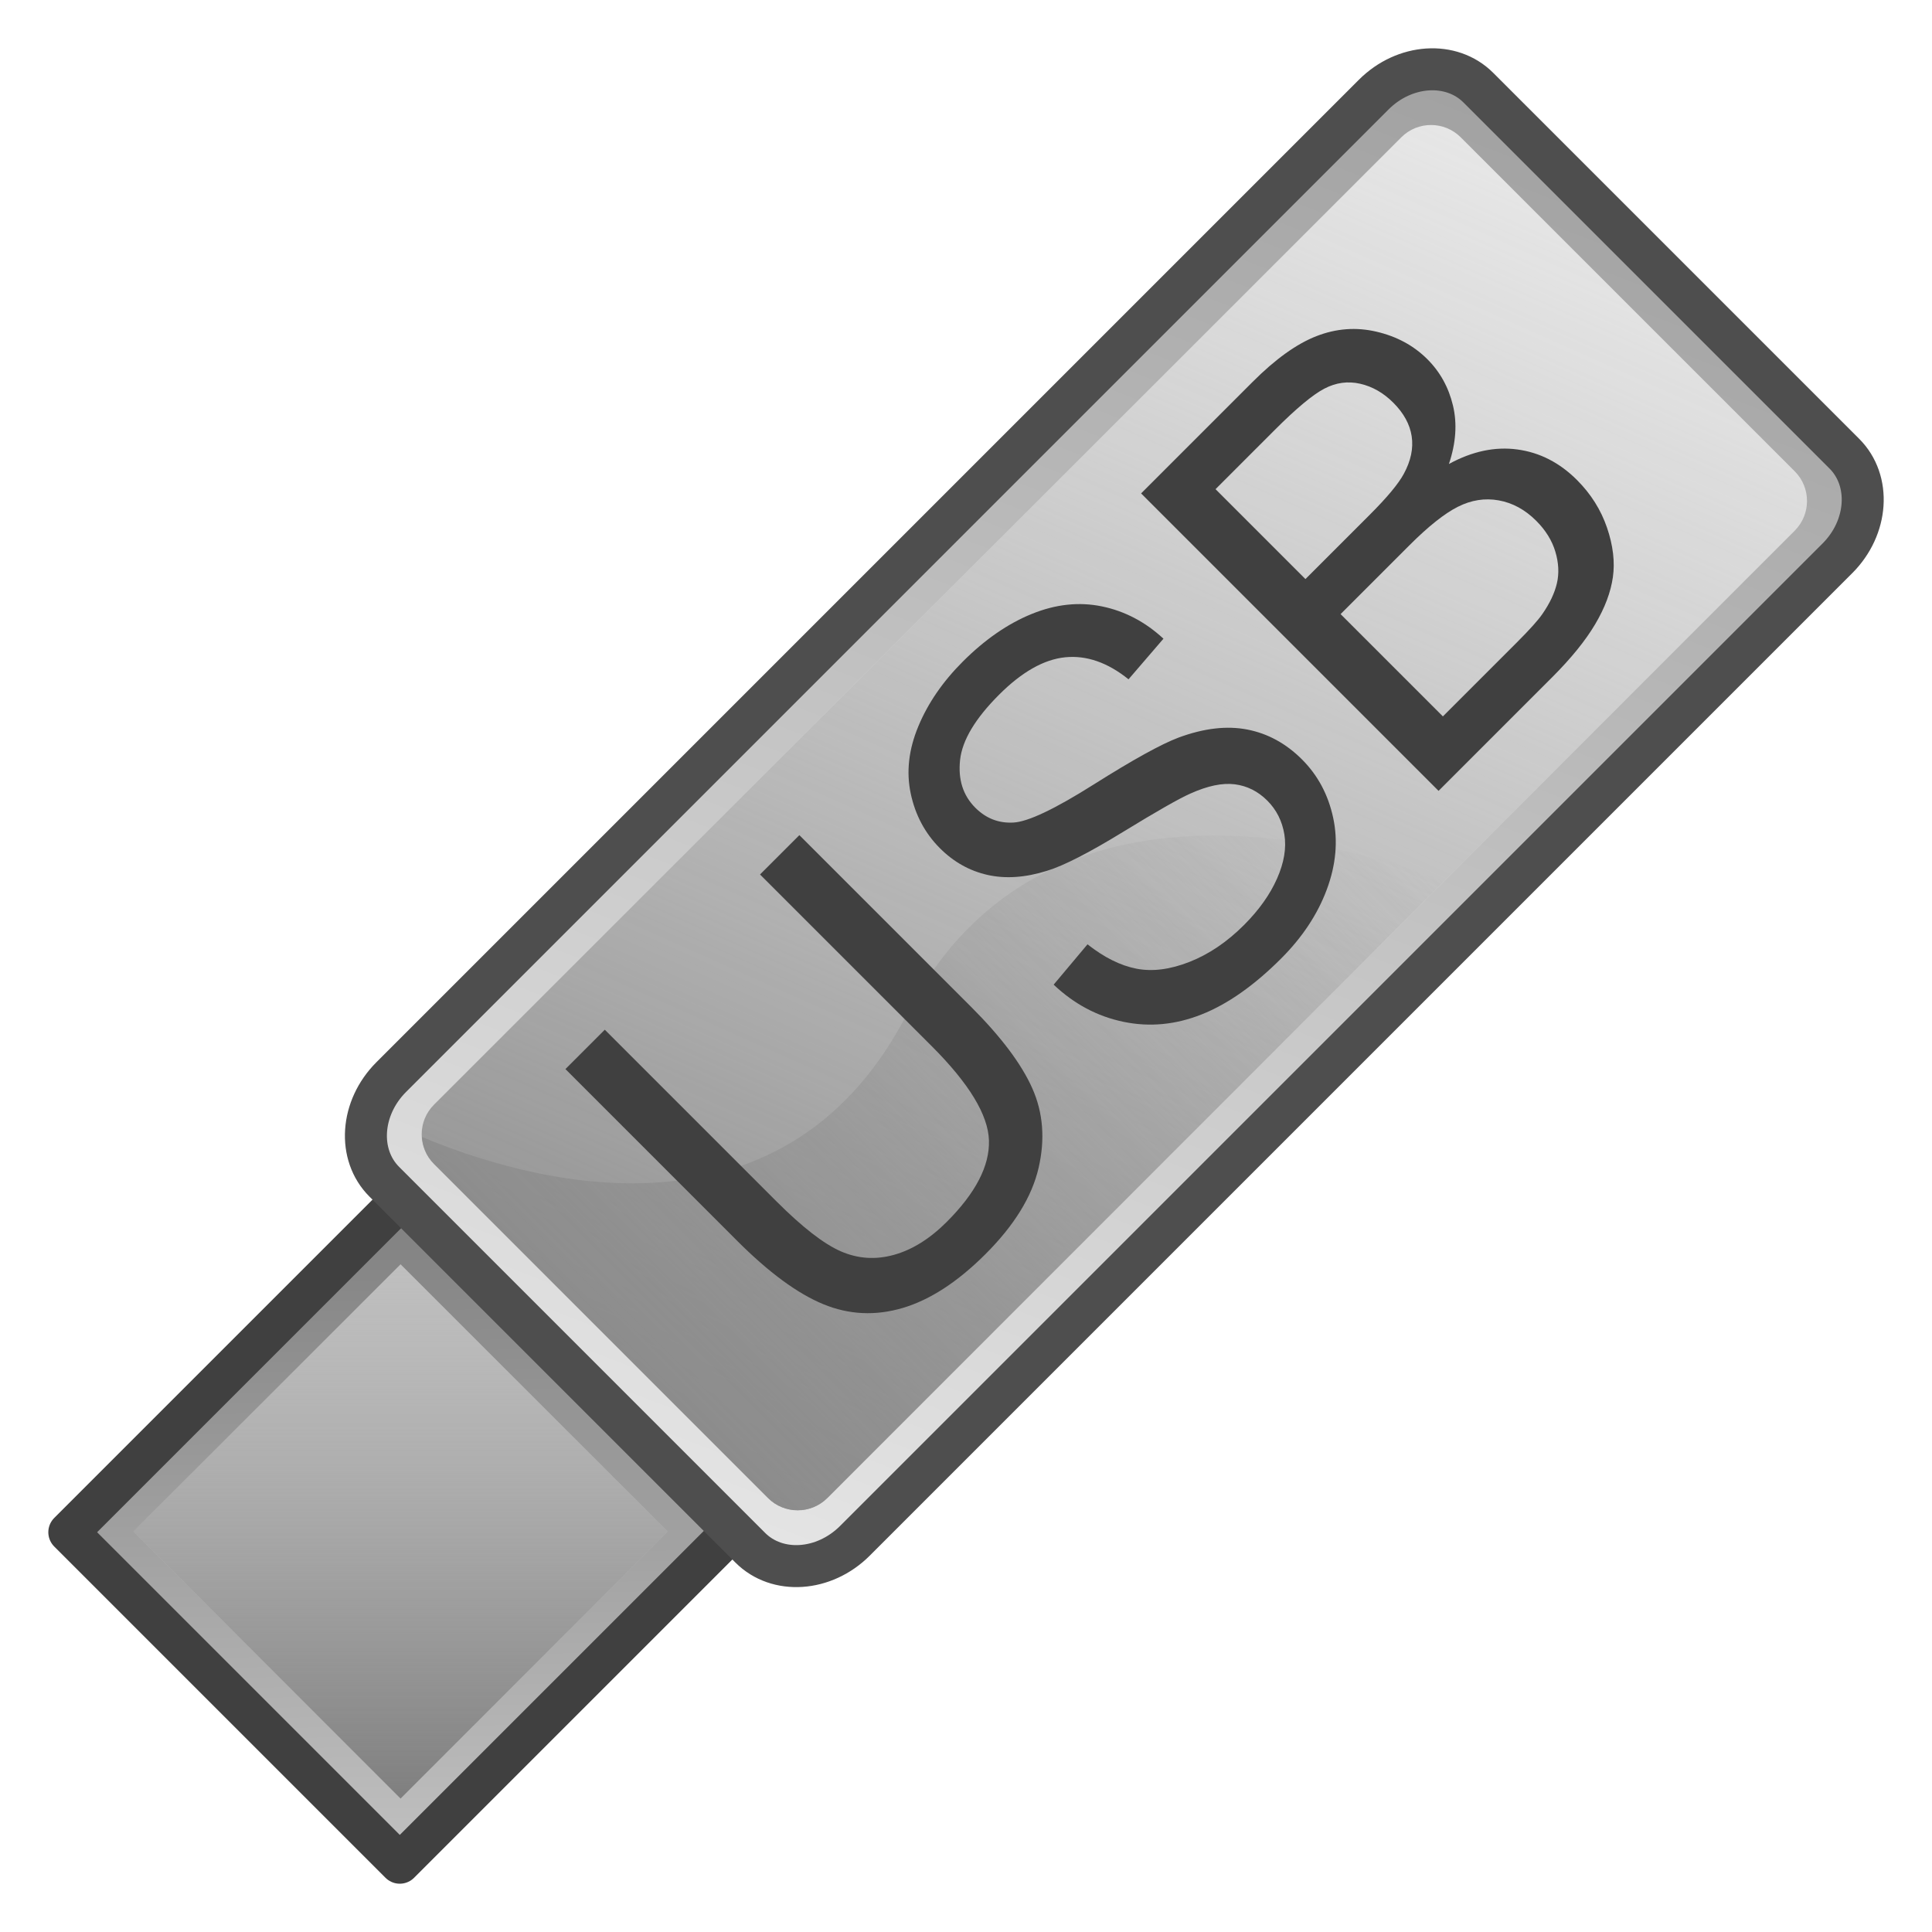
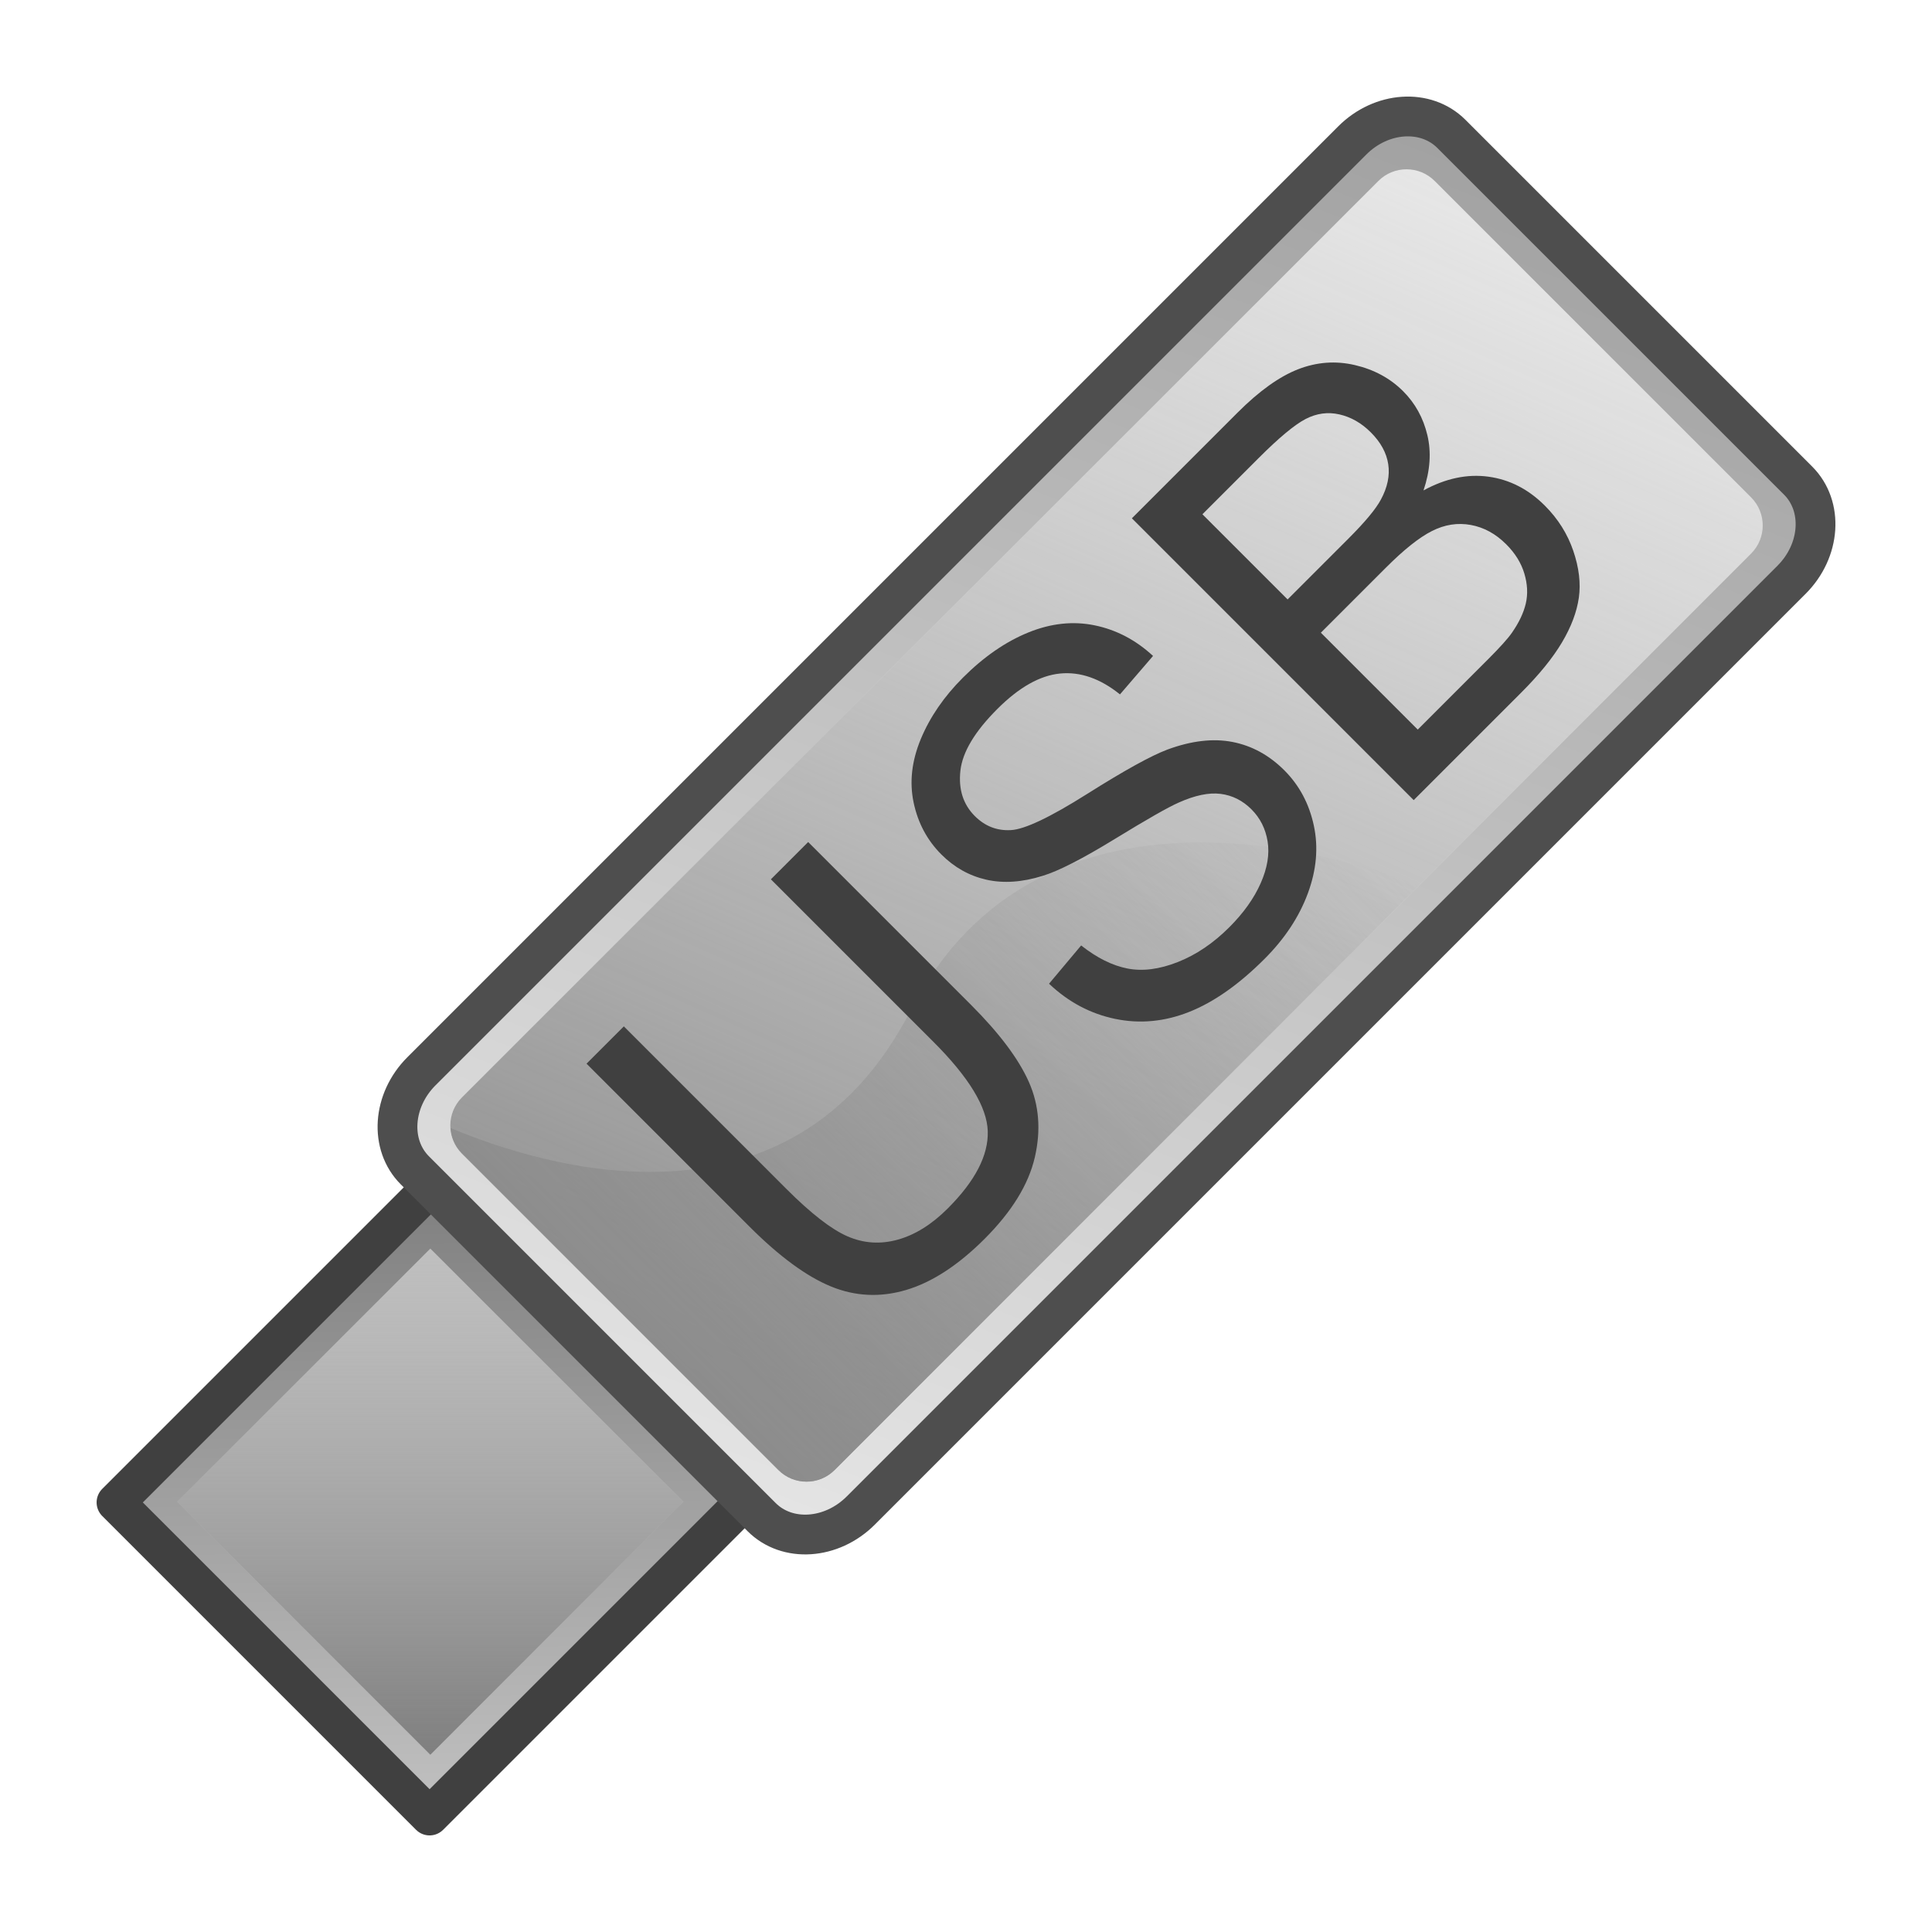
- <svg xmlns="http://www.w3.org/2000/svg" xmlns:xlink="http://www.w3.org/1999/xlink" version="1.0" width="100" height="100" id="svg3223">
-   <defs id="defs3225">
+ <svg xmlns="http://www.w3.org/2000/svg" xmlns:xlink="http://www.w3.org/1999/xlink" width="50" height="50" viewBox="0 0 50 50" id="svg4259" version="1.1">
+   <defs id="defs4261">
+     <linearGradient x1="27.622" y1="11.729" x2="27.622" y2="33.563" id="linearGradient2448" xlink:href="#linearGradient4184" gradientUnits="userSpaceOnUse" gradientTransform="matrix(-1.536455,-1.536455,1.536455,-1.536455,-901.1743,179.4533)" />
+     <linearGradient id="linearGradient4184">
+       <stop id="stop4186" style="stop-color:#8c8c8c;stop-opacity:1" offset="0" />
+       <stop id="stop4188" style="stop-color:#9f9f9f;stop-opacity:0" offset="1" />
+     </linearGradient>
+     <linearGradient x1="16.685" y1="11.777" x2="29.936" y2="46.366" id="linearGradient2451" xlink:href="#linearGradient4184" gradientUnits="userSpaceOnUse" gradientTransform="matrix(2.172875,0,0,2.172875,510.3337,-764.1191)" />
+     <linearGradient x1="31.621" y1="48" x2="15" y2="10.143" id="linearGradient2455" xlink:href="#linearGradient4192" gradientUnits="userSpaceOnUse" gradientTransform="matrix(2.172875,-7.4466857e-8,-7.4466857e-8,2.172875,510.3337,-764.1191)" />
    <linearGradient id="linearGradient4192">
      <stop id="stop4194" style="stop-color:#9f9f9f;stop-opacity:1" offset="0" />
      <stop id="stop4196" style="stop-color:#e7e7e7;stop-opacity:1" offset="1" />
    </linearGradient>
-     <linearGradient id="linearGradient4184">
-       <stop id="stop4186" style="stop-color:#8c8c8c;stop-opacity:1" offset="0" />
-       <stop id="stop4188" style="stop-color:#9f9f9f;stop-opacity:0" offset="1" />
+     <linearGradient x1="18.811" y1="0.527" x2="27.811" y2="9.527" id="linearGradient2458" xlink:href="#linearGradient4245" gradientUnits="userSpaceOnUse" gradientTransform="matrix(2.172875,0,0,2.172875,510.3337,-764.1191)" />
+     <linearGradient id="linearGradient4245">
+       <stop id="stop4247" style="stop-color:#7f7f7f;stop-opacity:1" offset="0" />
+       <stop id="stop4249" style="stop-color:#9f9f9f;stop-opacity:0" offset="1" />
    </linearGradient>
+     <linearGradient x1="28.99" y1="10.728" x2="17.916" y2="-0.076" id="linearGradient2462" xlink:href="#linearGradient4265" gradientUnits="userSpaceOnUse" gradientTransform="matrix(2.172875,-7.4466857e-8,-7.4466857e-8,2.172875,510.3337,-764.1191)" />
    <linearGradient id="linearGradient4265">
      <stop id="stop4267" style="stop-color:#7f7f7f;stop-opacity:1" offset="0" />
      <stop id="stop4269" style="stop-color:#bfbfbf;stop-opacity:1" offset="1" />
    </linearGradient>
-     <linearGradient id="linearGradient4245">
-       <stop id="stop4247" style="stop-color:#7f7f7f;stop-opacity:1" offset="0" />
-       <stop id="stop4249" style="stop-color:#9f9f9f;stop-opacity:0" offset="1" />
-     </linearGradient>
-     <linearGradient x1="18.811" y1="0.527" x2="27.811" y2="9.527" id="linearGradient4251" xlink:href="#linearGradient4245" gradientUnits="userSpaceOnUse" gradientTransform="matrix(1.097816,0,0,1.097816,-58.84686,-25.1424)" />
-     <linearGradient x1="28.99" y1="10.728" x2="17.916" y2="-0.076" id="linearGradient4271" xlink:href="#linearGradient4265" gradientUnits="userSpaceOnUse" gradientTransform="matrix(1.097816,-3.7623355e-8,-3.7623355e-8,1.097816,-58.84686,-25.14241)" />
-     <linearGradient x1="16.685" y1="11.777" x2="29.936" y2="46.366" id="linearGradient4190" xlink:href="#linearGradient4184" gradientUnits="userSpaceOnUse" gradientTransform="translate(-56.56671,-24.01091)" />
-     <linearGradient x1="31.621" y1="48" x2="15" y2="10.143" id="linearGradient4198" xlink:href="#linearGradient4192" gradientUnits="userSpaceOnUse" gradientTransform="matrix(1.097816,-3.7623355e-8,-3.7623355e-8,1.097816,-58.84686,-25.14241)" />
-     <linearGradient x1="27.622" y1="11.729" x2="27.622" y2="33.563" id="linearGradient4208" xlink:href="#linearGradient4184" gradientUnits="userSpaceOnUse" gradientTransform="matrix(-0.7762729,-0.7762729,0.7762729,-0.7762729,23.83265,59.38938)" />
-     <linearGradient x1="16.685" y1="11.777" x2="29.936" y2="46.366" id="linearGradient7150" xlink:href="#linearGradient4184" gradientUnits="userSpaceOnUse" gradientTransform="matrix(1.097816,0,0,1.097816,-58.84686,-25.1424)" />
-     <linearGradient x1="28.99" y1="10.728" x2="17.916" y2="-0.076" id="linearGradient2492" xlink:href="#linearGradient4265" gradientUnits="userSpaceOnUse" gradientTransform="matrix(1.097816,-3.762336e-8,-3.762336e-8,1.097816,-49.59067,-2.431468)" />
-     <linearGradient x1="18.811" y1="0.527" x2="27.811" y2="9.527" id="linearGradient2494" xlink:href="#linearGradient4245" gradientUnits="userSpaceOnUse" gradientTransform="matrix(1.097816,0,0,1.097816,-49.59067,-2.431467)" />
-     <linearGradient x1="31.621" y1="48" x2="15" y2="10.143" id="linearGradient2496" xlink:href="#linearGradient4192" gradientUnits="userSpaceOnUse" gradientTransform="matrix(1.097816,-3.762336e-8,-3.762336e-8,1.097816,-49.59067,-2.431468)" />
-     <linearGradient x1="16.685" y1="11.777" x2="29.936" y2="46.366" id="linearGradient2498" xlink:href="#linearGradient4184" gradientUnits="userSpaceOnUse" gradientTransform="matrix(1.097816,0,0,1.097816,-49.59067,-2.431467)" />
-     <linearGradient x1="27.622" y1="11.729" x2="27.622" y2="33.563" id="linearGradient2500" xlink:href="#linearGradient4184" gradientUnits="userSpaceOnUse" gradientTransform="matrix(0,-1.097816,1.097816,0,-2.431467,49.59067)" />
-     <linearGradient x1="27.622" y1="11.729" x2="27.622" y2="33.563" id="linearGradient2545" xlink:href="#linearGradient4184" gradientUnits="userSpaceOnUse" gradientTransform="matrix(-0.7762729,-0.7762729,0.7762729,-0.7762729,23.40546,60.7852)" />
-     <linearGradient x1="16.685" y1="11.777" x2="29.936" y2="46.366" id="linearGradient2548" xlink:href="#linearGradient4184" gradientUnits="userSpaceOnUse" gradientTransform="matrix(1.097816,0,0,1.097816,-59.53179,-26.43147)" />
-     <linearGradient x1="31.621" y1="48" x2="15" y2="10.143" id="linearGradient2552" xlink:href="#linearGradient4192" gradientUnits="userSpaceOnUse" gradientTransform="matrix(1.097816,-3.7623361e-8,-3.7623361e-8,1.097816,-59.5318,-26.43147)" />
-     <linearGradient x1="18.811" y1="0.527" x2="27.811" y2="9.527" id="linearGradient2555" xlink:href="#linearGradient4245" gradientUnits="userSpaceOnUse" gradientTransform="matrix(1.097816,0,0,1.097816,-59.53179,-26.43147)" />
-     <linearGradient x1="28.99" y1="10.728" x2="17.916" y2="-0.076" id="linearGradient2559" xlink:href="#linearGradient4265" gradientUnits="userSpaceOnUse" gradientTransform="matrix(1.097816,-3.7623361e-8,-3.7623361e-8,1.097816,-59.5318,-26.43147)" />
-     <linearGradient x1="28.99" y1="10.728" x2="17.916" y2="-0.076" id="linearGradient2572" xlink:href="#linearGradient4265" gradientUnits="userSpaceOnUse" gradientTransform="matrix(1.097816,-3.7623361e-8,-3.7623361e-8,1.097816,-59.5318,-26.43147)" />
-     <linearGradient x1="18.811" y1="0.527" x2="27.811" y2="9.527" id="linearGradient2574" xlink:href="#linearGradient4245" gradientUnits="userSpaceOnUse" gradientTransform="matrix(1.097816,0,0,1.097816,-59.53179,-26.43147)" />
-     <linearGradient x1="31.621" y1="48" x2="15" y2="10.143" id="linearGradient2576" xlink:href="#linearGradient4192" gradientUnits="userSpaceOnUse" gradientTransform="matrix(1.097816,-3.7623361e-8,-3.7623361e-8,1.097816,-59.5318,-26.43147)" />
-     <linearGradient x1="16.685" y1="11.777" x2="29.936" y2="46.366" id="linearGradient2578" xlink:href="#linearGradient4184" gradientUnits="userSpaceOnUse" gradientTransform="matrix(1.097816,0,0,1.097816,-59.53179,-26.43147)" />
-     <linearGradient x1="27.622" y1="11.729" x2="27.622" y2="33.563" id="linearGradient2580" xlink:href="#linearGradient4184" gradientUnits="userSpaceOnUse" gradientTransform="matrix(-0.7762729,-0.7762729,0.7762729,-0.7762729,23.40546,60.7852)" />
-     <linearGradient x1="27.622" y1="11.729" x2="27.622" y2="33.563" id="linearGradient2585" xlink:href="#linearGradient4184" gradientUnits="userSpaceOnUse" gradientTransform="matrix(-0.7762729,-0.7762729,0.7762729,-0.7762729,23.40546,60.7852)" />
-     <linearGradient x1="16.685" y1="11.777" x2="29.936" y2="46.366" id="linearGradient2588" xlink:href="#linearGradient4184" gradientUnits="userSpaceOnUse" gradientTransform="matrix(1.097816,0,0,1.097816,-59.53179,-26.43147)" />
-     <linearGradient x1="31.621" y1="48" x2="15" y2="10.143" id="linearGradient2592" xlink:href="#linearGradient4192" gradientUnits="userSpaceOnUse" gradientTransform="matrix(1.097816,-3.7623362e-8,-3.7623362e-8,1.097816,-59.5318,-26.43147)" />
-     <linearGradient x1="18.811" y1="0.527" x2="27.811" y2="9.527" id="linearGradient2595" xlink:href="#linearGradient4245" gradientUnits="userSpaceOnUse" gradientTransform="matrix(1.097816,0,0,1.097816,-59.53179,-26.43147)" />
-     <linearGradient x1="28.99" y1="10.728" x2="17.916" y2="-0.076" id="linearGradient2599" xlink:href="#linearGradient4265" gradientUnits="userSpaceOnUse" gradientTransform="matrix(1.097816,-3.7623362e-8,-3.7623362e-8,1.097816,-59.5318,-26.43147)" />
-     <linearGradient x1="27.622" y1="11.729" x2="27.622" y2="33.563" id="linearGradient3261" xlink:href="#linearGradient4184" gradientUnits="userSpaceOnUse" gradientTransform="matrix(-0.7762729,-0.7762729,0.7762729,-0.7762729,23.40546,60.7852)" />
-     <linearGradient x1="16.685" y1="11.777" x2="29.936" y2="46.366" id="linearGradient3264" xlink:href="#linearGradient4184" gradientUnits="userSpaceOnUse" gradientTransform="matrix(1.097816,0,0,1.097816,-59.5318,-26.43147)" />
-     <linearGradient x1="31.621" y1="48" x2="15" y2="10.143" id="linearGradient3268" xlink:href="#linearGradient4192" gradientUnits="userSpaceOnUse" gradientTransform="matrix(1.097816,-3.7623363e-8,-3.7623363e-8,1.097816,-59.5318,-26.43147)" />
-     <linearGradient x1="18.811" y1="0.527" x2="27.811" y2="9.527" id="linearGradient3271" xlink:href="#linearGradient4245" gradientUnits="userSpaceOnUse" gradientTransform="matrix(1.097816,0,0,1.097816,-59.5318,-26.43147)" />
-     <linearGradient x1="28.99" y1="10.728" x2="17.916" y2="-0.076" id="linearGradient3275" xlink:href="#linearGradient4265" gradientUnits="userSpaceOnUse" gradientTransform="matrix(1.097816,-3.7623363e-8,-3.7623363e-8,1.097816,-59.5318,-26.43147)" />
-     <linearGradient x1="27.622" y1="11.729" x2="27.622" y2="33.563" id="linearGradient2448" xlink:href="#linearGradient4184" gradientUnits="userSpaceOnUse" gradientTransform="matrix(-0.7762729,-0.7762729,0.7762729,-0.7762729,23.40546,60.7852)" />
-     <linearGradient x1="16.685" y1="11.777" x2="29.936" y2="46.366" id="linearGradient2451" xlink:href="#linearGradient4184" gradientUnits="userSpaceOnUse" gradientTransform="matrix(1.097816,0,0,1.097816,-59.5318,-26.43147)" />
-     <linearGradient x1="31.621" y1="48" x2="15" y2="10.143" id="linearGradient2455" xlink:href="#linearGradient4192" gradientUnits="userSpaceOnUse" gradientTransform="matrix(1.097816,-3.7623364e-8,-3.7623364e-8,1.097816,-59.5318,-26.43147)" />
-     <linearGradient x1="18.811" y1="0.527" x2="27.811" y2="9.527" id="linearGradient2458" xlink:href="#linearGradient4245" gradientUnits="userSpaceOnUse" gradientTransform="matrix(1.097816,0,0,1.097816,-59.5318,-26.43147)" />
-     <linearGradient x1="28.99" y1="10.728" x2="17.916" y2="-0.076" id="linearGradient2462" xlink:href="#linearGradient4265" gradientUnits="userSpaceOnUse" gradientTransform="matrix(1.097816,-3.7623364e-8,-3.7623364e-8,1.097816,-59.5318,-26.43147)" />
  </defs>
-   <g transform="translate(3.5520001e-6,52)" id="layer3" style="display:inline">
-     <g id="layer4" />
-   </g>
-   <g transform="matrix(1.979272,0,0,1.979272,2.499959,2.495001)" id="layer1" style="display:inline">
-     <g id="layer2">
-       <g id="g2465">
-         <rect width="12.251" height="12.311" x="-40.067" y="-27.068" transform="matrix(-0.7071068,-0.7071068,0.7071068,-0.7071068,0,0)" id="rect4230" style="display:inline;fill:url(#linearGradient2462);fill-opacity:1;stroke:#404040;stroke-width:1.057;stroke-linejoin:round;stroke-miterlimit:4;stroke-dasharray:none;stroke-opacity:1" />
-         <rect width="9.88" height="9.88" x="-38.881" y="-25.853" transform="matrix(-0.7071068,-0.7071068,0.7071068,-0.7071068,0,0)" id="rect4253" style="display:inline;fill:#bfbfbf;fill-opacity:1;stroke:none;stroke-width:1;stroke-linejoin:round;stroke-miterlimit:4;stroke-dasharray:none;stroke-opacity:1" />
-         <rect width="9.88" height="9.88" x="-38.881" y="-25.853" transform="matrix(-0.7071068,-0.7071068,0.7071068,-0.7071068,0,0)" id="rect4233" style="display:inline;fill:url(#linearGradient2458);fill-opacity:1;stroke:none;stroke-width:1;stroke-linejoin:round;stroke-miterlimit:4;stroke-dasharray:none;stroke-opacity:1" />
-         <rect width="17.149" height="40.462" rx="1.806" ry="2.063" x="-42.516" y="-14.748" transform="matrix(-0.7071068,-0.7071068,0.7071068,-0.7071068,0,0)" id="rect4227" style="fill:url(#linearGradient2455);fill-opacity:1;stroke:#4e4e4e;stroke-width:1.098;stroke-linejoin:round;stroke-miterlimit:4;stroke-dasharray:none;stroke-opacity:1" />
-         <rect width="14.548" height="37.972" rx="1.098" ry="1.098" x="-41.215" y="-13.502" transform="matrix(-0.7071068,-0.7071068,0.7071068,-0.7071068,0,0)" id="rect3209" style="display:inline;fill:#e7e7e7;fill-opacity:1;stroke:none;stroke-width:1;stroke-linejoin:round;stroke-miterlimit:4;stroke-dasharray:none;stroke-opacity:1" />
-         <rect width="14.548" height="37.972" rx="1.098" ry="1.098" x="-41.215" y="-13.502" transform="matrix(-0.7071068,-0.7071068,0.7071068,-0.7071068,0,0)" id="rect4182" style="display:inline;fill:url(#linearGradient2451);fill-opacity:1;stroke:none;stroke-width:1;stroke-linejoin:round;stroke-miterlimit:4;stroke-dasharray:none;stroke-opacity:1" />
-         <path d="m 18.821,37.909 c 0.43,0.43 1.122,0.43 1.553,10e-7 l 16.132,-16.132 c -1.944,-0.752 -10.424,-3.556 -14.046,3.469 -3.314,6.429 -10.15,4.29 -12.687,3.226 0.017,0.256 0.119,0.507 0.315,0.703 l 8.733,8.733 z" id="rect4200" style="display:inline;opacity:0.9;fill:url(#linearGradient2448);fill-opacity:1;stroke:none;stroke-width:1;stroke-linejoin:round;stroke-miterlimit:4;stroke-opacity:1" />
-         <path d="m -2.119,28.44 1.456,0 0,6.356 c -9.86e-6,1.106 -0.125,1.984 -0.375,2.634 -0.25,0.65 -0.702,1.179 -1.355,1.587 -0.653,0.408 -1.51,0.612 -2.57,0.612 -1.031,-10e-7 -1.874,-0.178 -2.529,-0.533 -0.655,-0.355 -1.123,-0.869 -1.403,-1.542 -0.28,-0.673 -0.42,-1.592 -0.42,-2.758 l 0,-6.356 1.456,0 0,6.349 c -2.6e-6,0.956 0.089,1.66 0.266,2.113 0.178,0.453 0.483,0.802 0.916,1.047 0.433,0.245 0.962,0.368 1.587,0.368 1.071,10e-7 1.834,-0.243 2.289,-0.728 0.455,-0.485 0.683,-1.418 0.683,-2.799 l 0,-6.349 z m 3.392,7.467 1.373,-0.12 c 0.065,0.55 0.216,1.002 0.454,1.355 0.238,0.353 0.607,0.638 1.107,0.856 0.5,0.218 1.063,0.326 1.689,0.326 0.555,1e-6 1.046,-0.083 1.471,-0.248 C 7.793,37.911 8.109,37.685 8.317,37.397 8.524,37.109 8.628,36.795 8.628,36.455 8.628,36.11 8.528,35.809 8.328,35.551 8.128,35.293 7.798,35.077 7.337,34.902 7.042,34.787 6.389,34.608 5.379,34.365 4.368,34.122 3.66,33.894 3.255,33.678 2.729,33.403 2.338,33.062 2.08,32.654 1.823,32.246 1.694,31.79 1.694,31.284 c -1.1e-6,-0.555 0.158,-1.074 0.473,-1.557 0.315,-0.483 0.775,-0.849 1.381,-1.099 0.605,-0.25 1.278,-0.375 2.019,-0.375 0.815,1.2e-5 1.535,0.131 2.158,0.394 0.623,0.263 1.102,0.649 1.437,1.159 0.335,0.51 0.515,1.088 0.54,1.734 L 8.305,31.645 C 8.23,30.949 7.976,30.424 7.544,30.069 7.111,29.714 6.472,29.536 5.626,29.536 c -0.881,10e-6 -1.522,0.161 -1.925,0.484 -0.403,0.323 -0.604,0.712 -0.604,1.167 -2.6e-6,0.395 0.143,0.72 0.428,0.976 0.28,0.255 1.012,0.517 2.195,0.784 1.183,0.268 1.995,0.502 2.435,0.702 0.64,0.295 1.113,0.669 1.418,1.122 0.305,0.453 0.458,0.974 0.458,1.565 -9e-6,0.585 -0.168,1.137 -0.503,1.655 -0.335,0.518 -0.817,0.921 -1.445,1.208 C 7.456,39.486 6.749,39.63 5.964,39.63 4.968,39.63 4.134,39.485 3.461,39.194 2.788,38.904 2.26,38.468 1.878,37.885 1.495,37.302 1.294,36.643 1.274,35.907 l 0,0 z m 10.702,3.535 0,-11.002 4.128,0 c 0.841,1.1e-5 1.515,0.111 2.022,0.334 0.508,0.223 0.906,0.565 1.193,1.028 0.288,0.463 0.432,0.947 0.432,1.452 -9e-6,0.47 -0.128,0.913 -0.383,1.328 -0.255,0.415 -0.64,0.75 -1.156,1.006 0.665,0.195 1.177,0.528 1.535,0.998 0.358,0.47 0.537,1.026 0.537,1.666 -9e-6,0.515 -0.109,0.994 -0.326,1.437 -0.218,0.443 -0.487,0.784 -0.807,1.024 -0.32,0.24 -0.722,0.422 -1.204,0.544 -0.483,0.123 -1.074,0.184 -1.775,0.184 l -4.195,0 z m 1.456,-6.379 2.379,0 c 0.645,6e-6 1.108,-0.043 1.388,-0.128 0.37,-0.11 0.649,-0.293 0.837,-0.548 0.188,-0.255 0.281,-0.575 0.281,-0.961 -7e-6,-0.365 -0.088,-0.687 -0.263,-0.964 -0.175,-0.278 -0.425,-0.468 -0.75,-0.57 -0.325,-0.103 -0.883,-0.154 -1.674,-0.154 l -2.199,0 0,3.325 z m 0,5.081 2.739,0 c 0.47,1e-6 0.8,-0.018 0.991,-0.053 0.335,-0.06 0.615,-0.16 0.841,-0.3 0.225,-0.14 0.41,-0.344 0.555,-0.612 0.145,-0.268 0.218,-0.577 0.218,-0.927 -8e-6,-0.41 -0.105,-0.767 -0.315,-1.069 -0.21,-0.303 -0.502,-0.515 -0.874,-0.638 -0.373,-0.123 -0.909,-0.184 -1.61,-0.184 l -2.544,0 0,3.782 z" transform="matrix(0.7071068,-0.7071068,0.7071068,0.7071068,0,0)" id="text6167" style="font-style:normal;font-weight:normal;font-size:15.369px;font-family:'Arial Narrow';fill:#404040;fill-opacity:1;stroke:none;stroke-width:1px;stroke-linecap:butt;stroke-linejoin:miter;stroke-opacity:1" />
-       </g>
+   <g id="layer1" transform="translate(0,-1002.362)">
+     <g id="g4864" transform="matrix(0.4736843,0,0,0.4736843,451.3159,976.8447)">
+       <rect width="24.248" height="24.366" x="548.86" y="-765.379" transform="matrix(-0.7071068,-0.7071068,0.7071068,-0.7071068,0,0)" id="rect4230" style="display:inline;fill:url(#linearGradient2462);fill-opacity:1;stroke:#404040;stroke-width:2.092;stroke-linejoin:round;stroke-miterlimit:4;stroke-dasharray:none;stroke-opacity:1" />
+       <rect width="19.556" height="19.556" x="551.207" y="-762.974" transform="matrix(-0.7071068,-0.7071068,0.7071068,-0.7071068,0,0)" id="rect4253" style="display:inline;fill:#bfbfbf;fill-opacity:1;stroke:none;stroke-width:1;stroke-linejoin:round;stroke-miterlimit:4;stroke-dasharray:none;stroke-opacity:1" />
+       <rect width="19.556" height="19.556" x="551.207" y="-762.974" transform="matrix(-0.7071068,-0.7071068,0.7071068,-0.7071068,0,0)" id="rect4233" style="display:inline;fill:url(#linearGradient2458);fill-opacity:1;stroke:none;stroke-width:1;stroke-linejoin:round;stroke-miterlimit:4;stroke-dasharray:none;stroke-opacity:1" />
+       <rect width="33.943" height="80.086" rx="3.574" ry="4.082" x="544.013" y="-740.994" transform="matrix(-0.7071068,-0.7071068,0.7071068,-0.7071068,0,0)" id="rect4227" style="fill:url(#linearGradient2455);fill-opacity:1;stroke:#4e4e4e;stroke-width:2.173;stroke-linejoin:round;stroke-miterlimit:4;stroke-dasharray:none;stroke-opacity:1" />
+       <rect width="28.794" height="75.156" rx="2.173" ry="2.173" x="546.588" y="-738.529" transform="matrix(-0.7071068,-0.7071068,0.7071068,-0.7071068,0,0)" id="rect3209" style="display:inline;fill:#e7e7e7;fill-opacity:1;stroke:none;stroke-width:1;stroke-linejoin:round;stroke-miterlimit:4;stroke-dasharray:none;stroke-opacity:1" />
+       <rect width="28.794" height="75.156" rx="2.173" ry="2.173" x="546.588" y="-738.529" transform="matrix(-0.7071068,-0.7071068,0.7071068,-0.7071068,0,0)" id="rect4182" style="display:inline;fill:url(#linearGradient2451);fill-opacity:1;stroke:none;stroke-width:1;stroke-linejoin:round;stroke-miterlimit:4;stroke-dasharray:none;stroke-opacity:1" />
+       <path d="m -910.249,134.176 c 0.851,0.851 2.222,0.851 3.073,0 l 31.929,-31.929 c -3.848,-1.488 -20.632,-7.038 -27.8,6.866 -6.56,12.725 -20.089,8.491 -25.111,6.386 0.033,0.507 0.235,1.003 0.624,1.392 l 17.285,17.285 z" id="rect4200" style="display:inline;opacity:0.9;fill:url(#linearGradient2448);fill-opacity:1;stroke:none;stroke-width:1;stroke-linejoin:round;stroke-miterlimit:4;stroke-opacity:1" />
+       <path d="m -910.661,101.912 2.038,-2.038 8.896,8.896 c 1.547,1.547 2.601,2.951 3.161,4.212 0.56,1.26 0.669,2.633 0.326,4.117 -0.343,1.484 -1.257,2.969 -2.741,4.453 -1.442,1.442 -2.871,2.374 -4.285,2.794 -1.414,0.42 -2.789,0.355 -4.122,-0.194 -1.334,-0.55 -2.817,-1.64 -4.448,-3.272 l -8.896,-8.896 2.038,-2.038 8.886,8.886 c 1.337,1.337 2.447,2.199 3.329,2.584 0.882,0.385 1.798,0.446 2.747,0.184 0.949,-0.263 1.861,-0.831 2.736,-1.707 1.498,-1.498 2.227,-2.906 2.185,-4.222 -0.042,-1.316 -1.029,-2.941 -2.962,-4.873 l -8.886,-8.886 z m 15.198,5.703 1.754,-2.09 c 0.861,0.679 1.705,1.099 2.531,1.26 0.826,0.161 1.742,0.044 2.747,-0.352 1.005,-0.396 1.945,-1.031 2.82,-1.906 0.777,-0.777 1.348,-1.579 1.712,-2.405 0.364,-0.826 0.49,-1.586 0.378,-2.279 -0.112,-0.693 -0.406,-1.278 -0.882,-1.754 -0.483,-0.483 -1.045,-0.765 -1.686,-0.846 -0.641,-0.081 -1.406,0.079 -2.295,0.478 -0.574,0.252 -1.738,0.916 -3.492,1.99 -1.754,1.075 -3.065,1.745 -3.933,2.011 -1.12,0.35 -2.146,0.42 -3.077,0.21 -0.931,-0.21 -1.751,-0.669 -2.458,-1.376 -0.777,-0.777 -1.283,-1.724 -1.518,-2.841 -0.235,-1.117 -0.103,-2.274 0.394,-3.471 0.497,-1.197 1.264,-2.314 2.3,-3.35 1.141,-1.141 2.332,-1.964 3.571,-2.468 1.239,-0.504 2.451,-0.634 3.634,-0.389 1.183,0.245 2.244,0.802 3.182,1.67 l -1.807,2.101 c -1.078,-0.868 -2.169,-1.248 -3.272,-1.14 -1.103,0.109 -2.246,0.754 -3.429,1.938 -1.232,1.232 -1.905,2.356 -2.017,3.371 -0.112,1.015 0.151,1.842 0.788,2.479 0.553,0.553 1.208,0.809 1.964,0.767 0.749,-0.035 2.139,-0.693 4.17,-1.975 2.031,-1.281 3.494,-2.09 4.39,-2.426 1.309,-0.483 2.494,-0.621 3.555,-0.415 1.061,0.207 2.004,0.723 2.831,1.549 0.819,0.819 1.357,1.826 1.612,3.02 0.256,1.194 0.145,2.431 -0.331,3.713 -0.476,1.281 -1.264,2.472 -2.363,3.571 -1.393,1.393 -2.764,2.358 -4.112,2.894 -1.348,0.536 -2.698,0.663 -4.049,0.383 -1.351,-0.28 -2.556,-0.921 -3.613,-1.922 l 0,0 z m 19.924,-10.03 -15.398,-15.398 5.777,-5.777 c 1.176,-1.176 2.276,-1.964 3.298,-2.363 1.022,-0.399 2.059,-0.476 3.109,-0.231 1.05,0.245 1.929,0.721 2.636,1.428 0.658,0.658 1.099,1.456 1.323,2.395 0.224,0.938 0.154,1.947 -0.21,3.025 1.204,-0.658 2.386,-0.908 3.545,-0.751 1.159,0.158 2.186,0.684 3.083,1.581 0.721,0.721 1.239,1.544 1.554,2.468 0.315,0.924 0.417,1.779 0.305,2.563 -0.112,0.784 -0.42,1.6 -0.924,2.447 -0.504,0.847 -1.246,1.761 -2.227,2.741 l -5.871,5.871 z m -6.89,-10.965 3.329,-3.329 c 0.903,-0.903 1.491,-1.61 1.765,-2.122 0.364,-0.672 0.499,-1.318 0.404,-1.938 -0.095,-0.62 -0.411,-1.199 -0.951,-1.738 -0.511,-0.511 -1.084,-0.838 -1.717,-0.982 -0.634,-0.144 -1.25,-0.059 -1.849,0.252 -0.599,0.312 -1.451,1.021 -2.558,2.127 l -3.077,3.077 4.653,4.653 z m 7.111,7.111 3.834,-3.834 c 0.658,-0.658 1.096,-1.145 1.313,-1.46 0.385,-0.553 0.637,-1.085 0.756,-1.596 0.119,-0.511 0.093,-1.056 -0.079,-1.633 -0.172,-0.578 -0.502,-1.112 -0.993,-1.602 -0.574,-0.574 -1.22,-0.926 -1.938,-1.056 -0.718,-0.13 -1.423,-0.019 -2.116,0.331 -0.693,0.35 -1.53,1.015 -2.51,1.996 l -3.561,3.561 5.294,5.294 z" id="text6167" style="font-style:normal;font-weight:normal;font-size:15.369px;font-family:'Arial Narrow';fill:#404040;fill-opacity:1;stroke:none;stroke-width:1px;stroke-linecap:butt;stroke-linejoin:miter;stroke-opacity:1" />
    </g>
  </g>
</svg>
